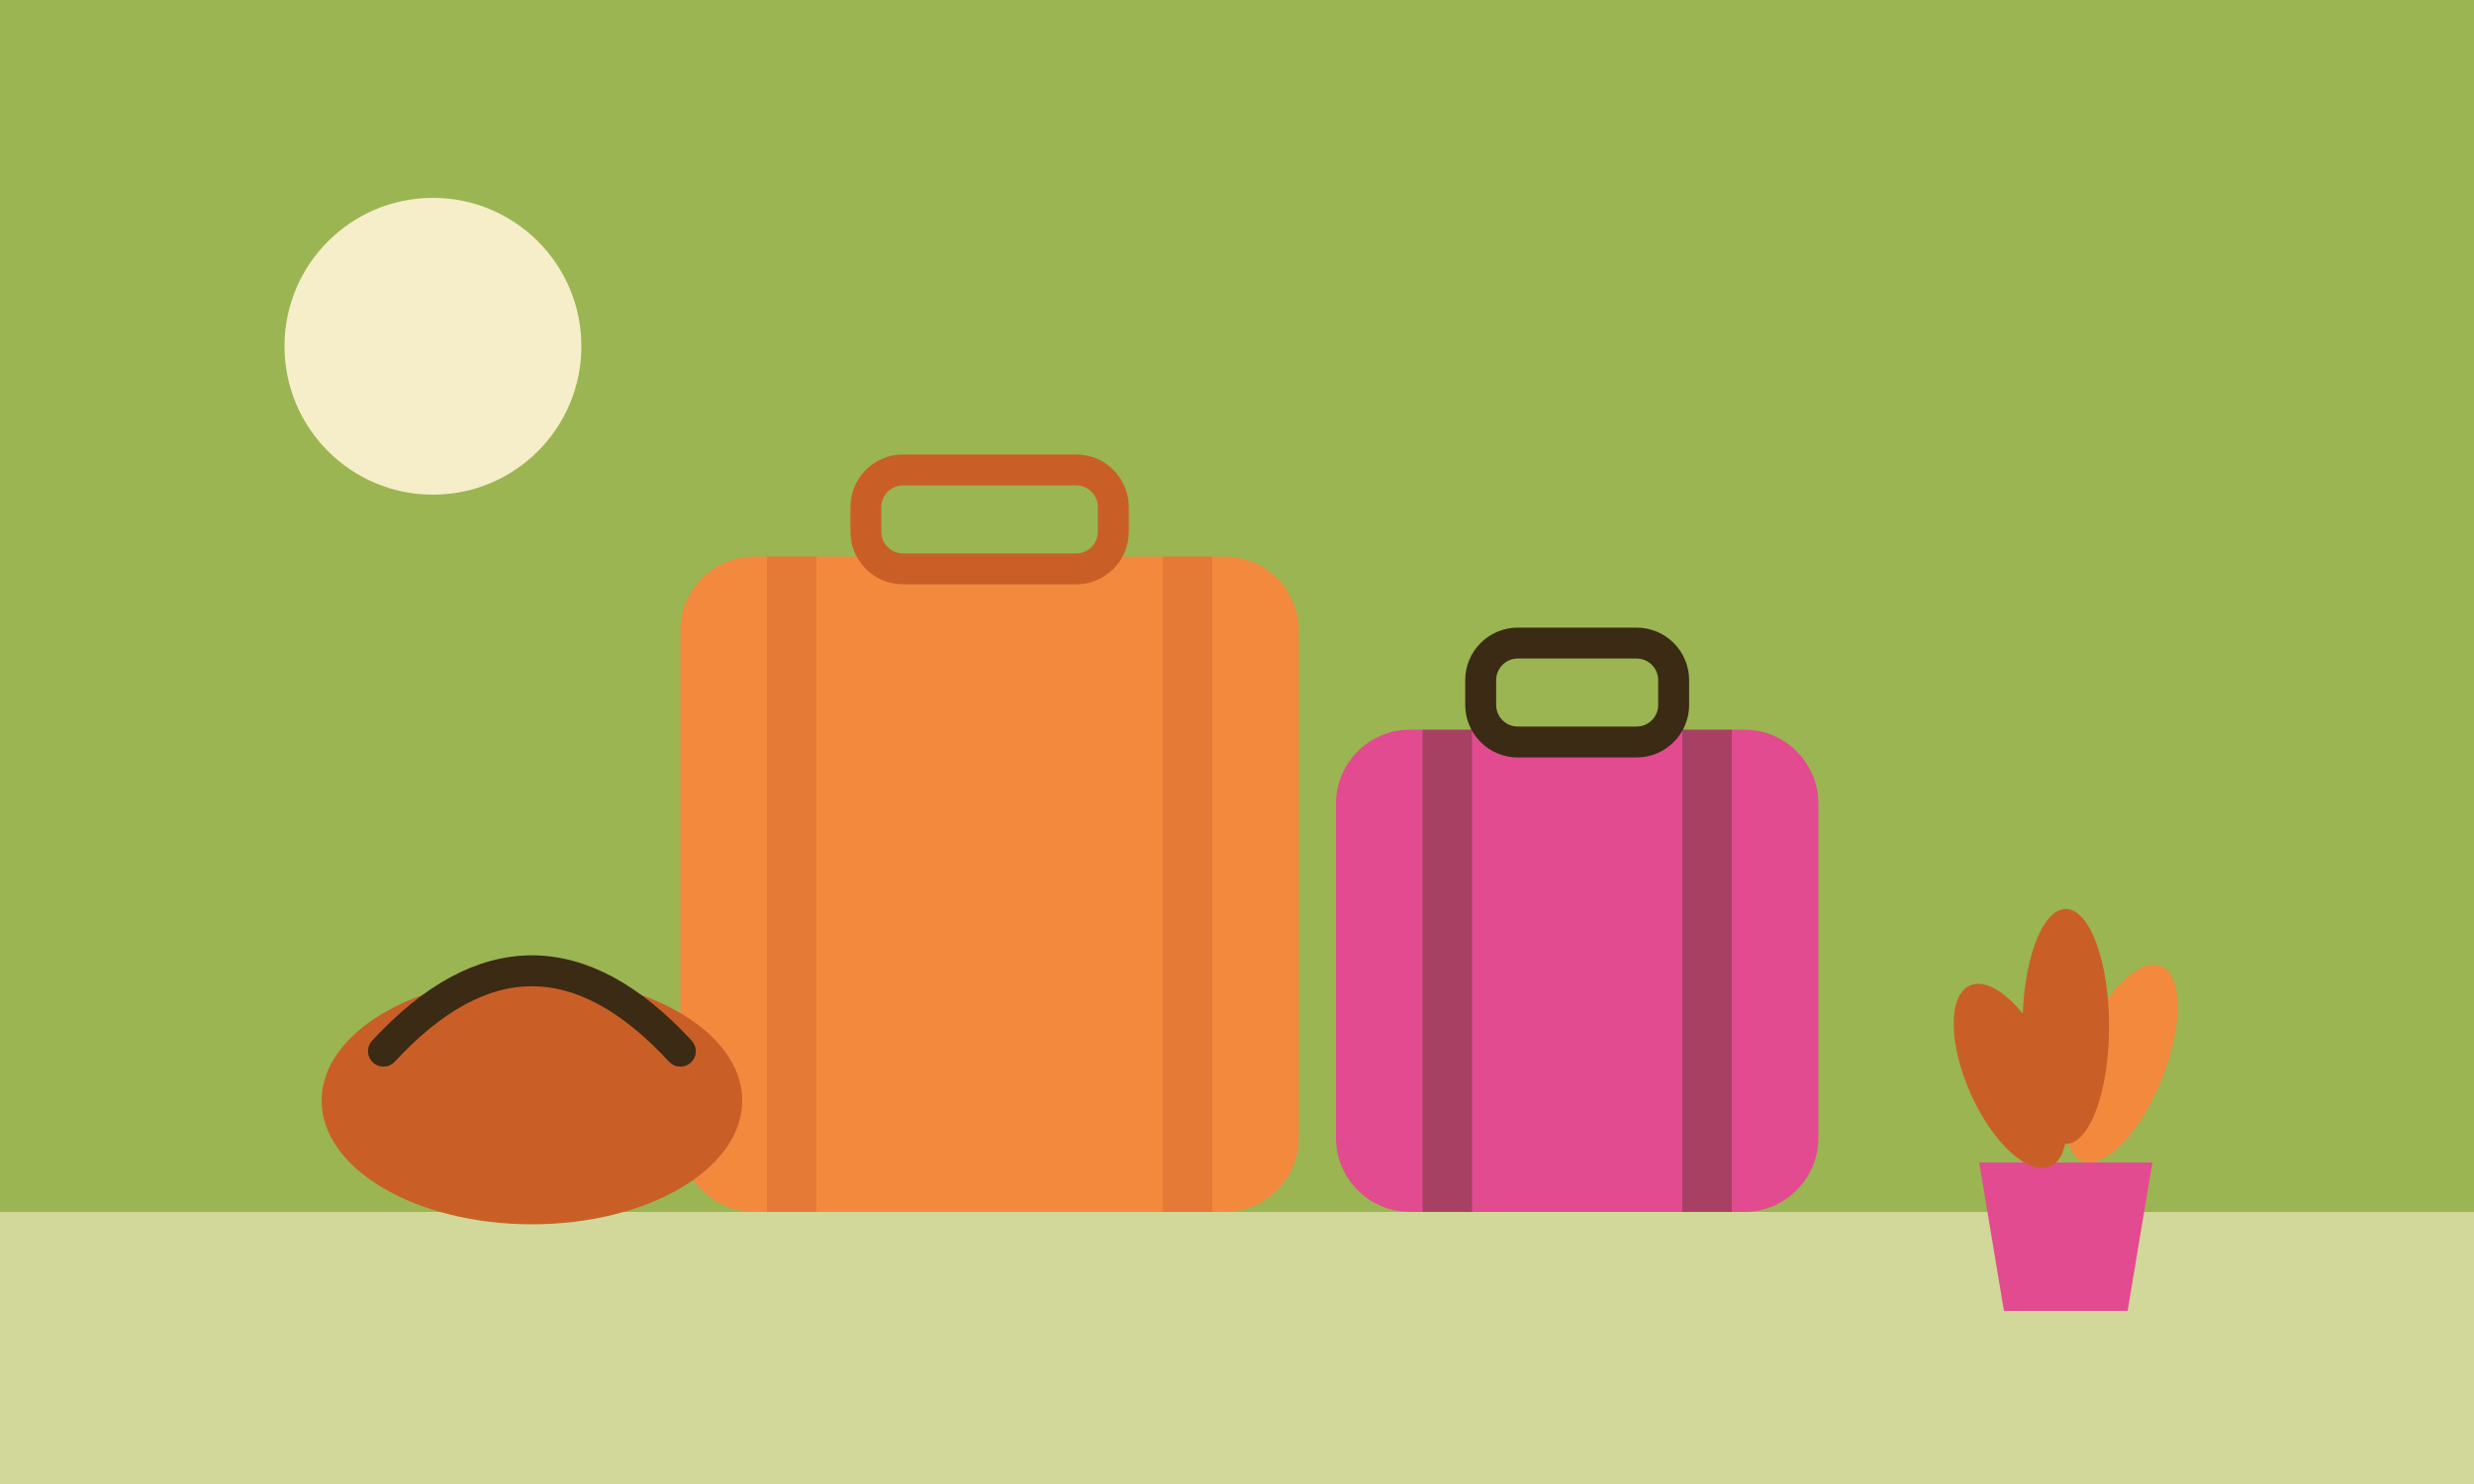
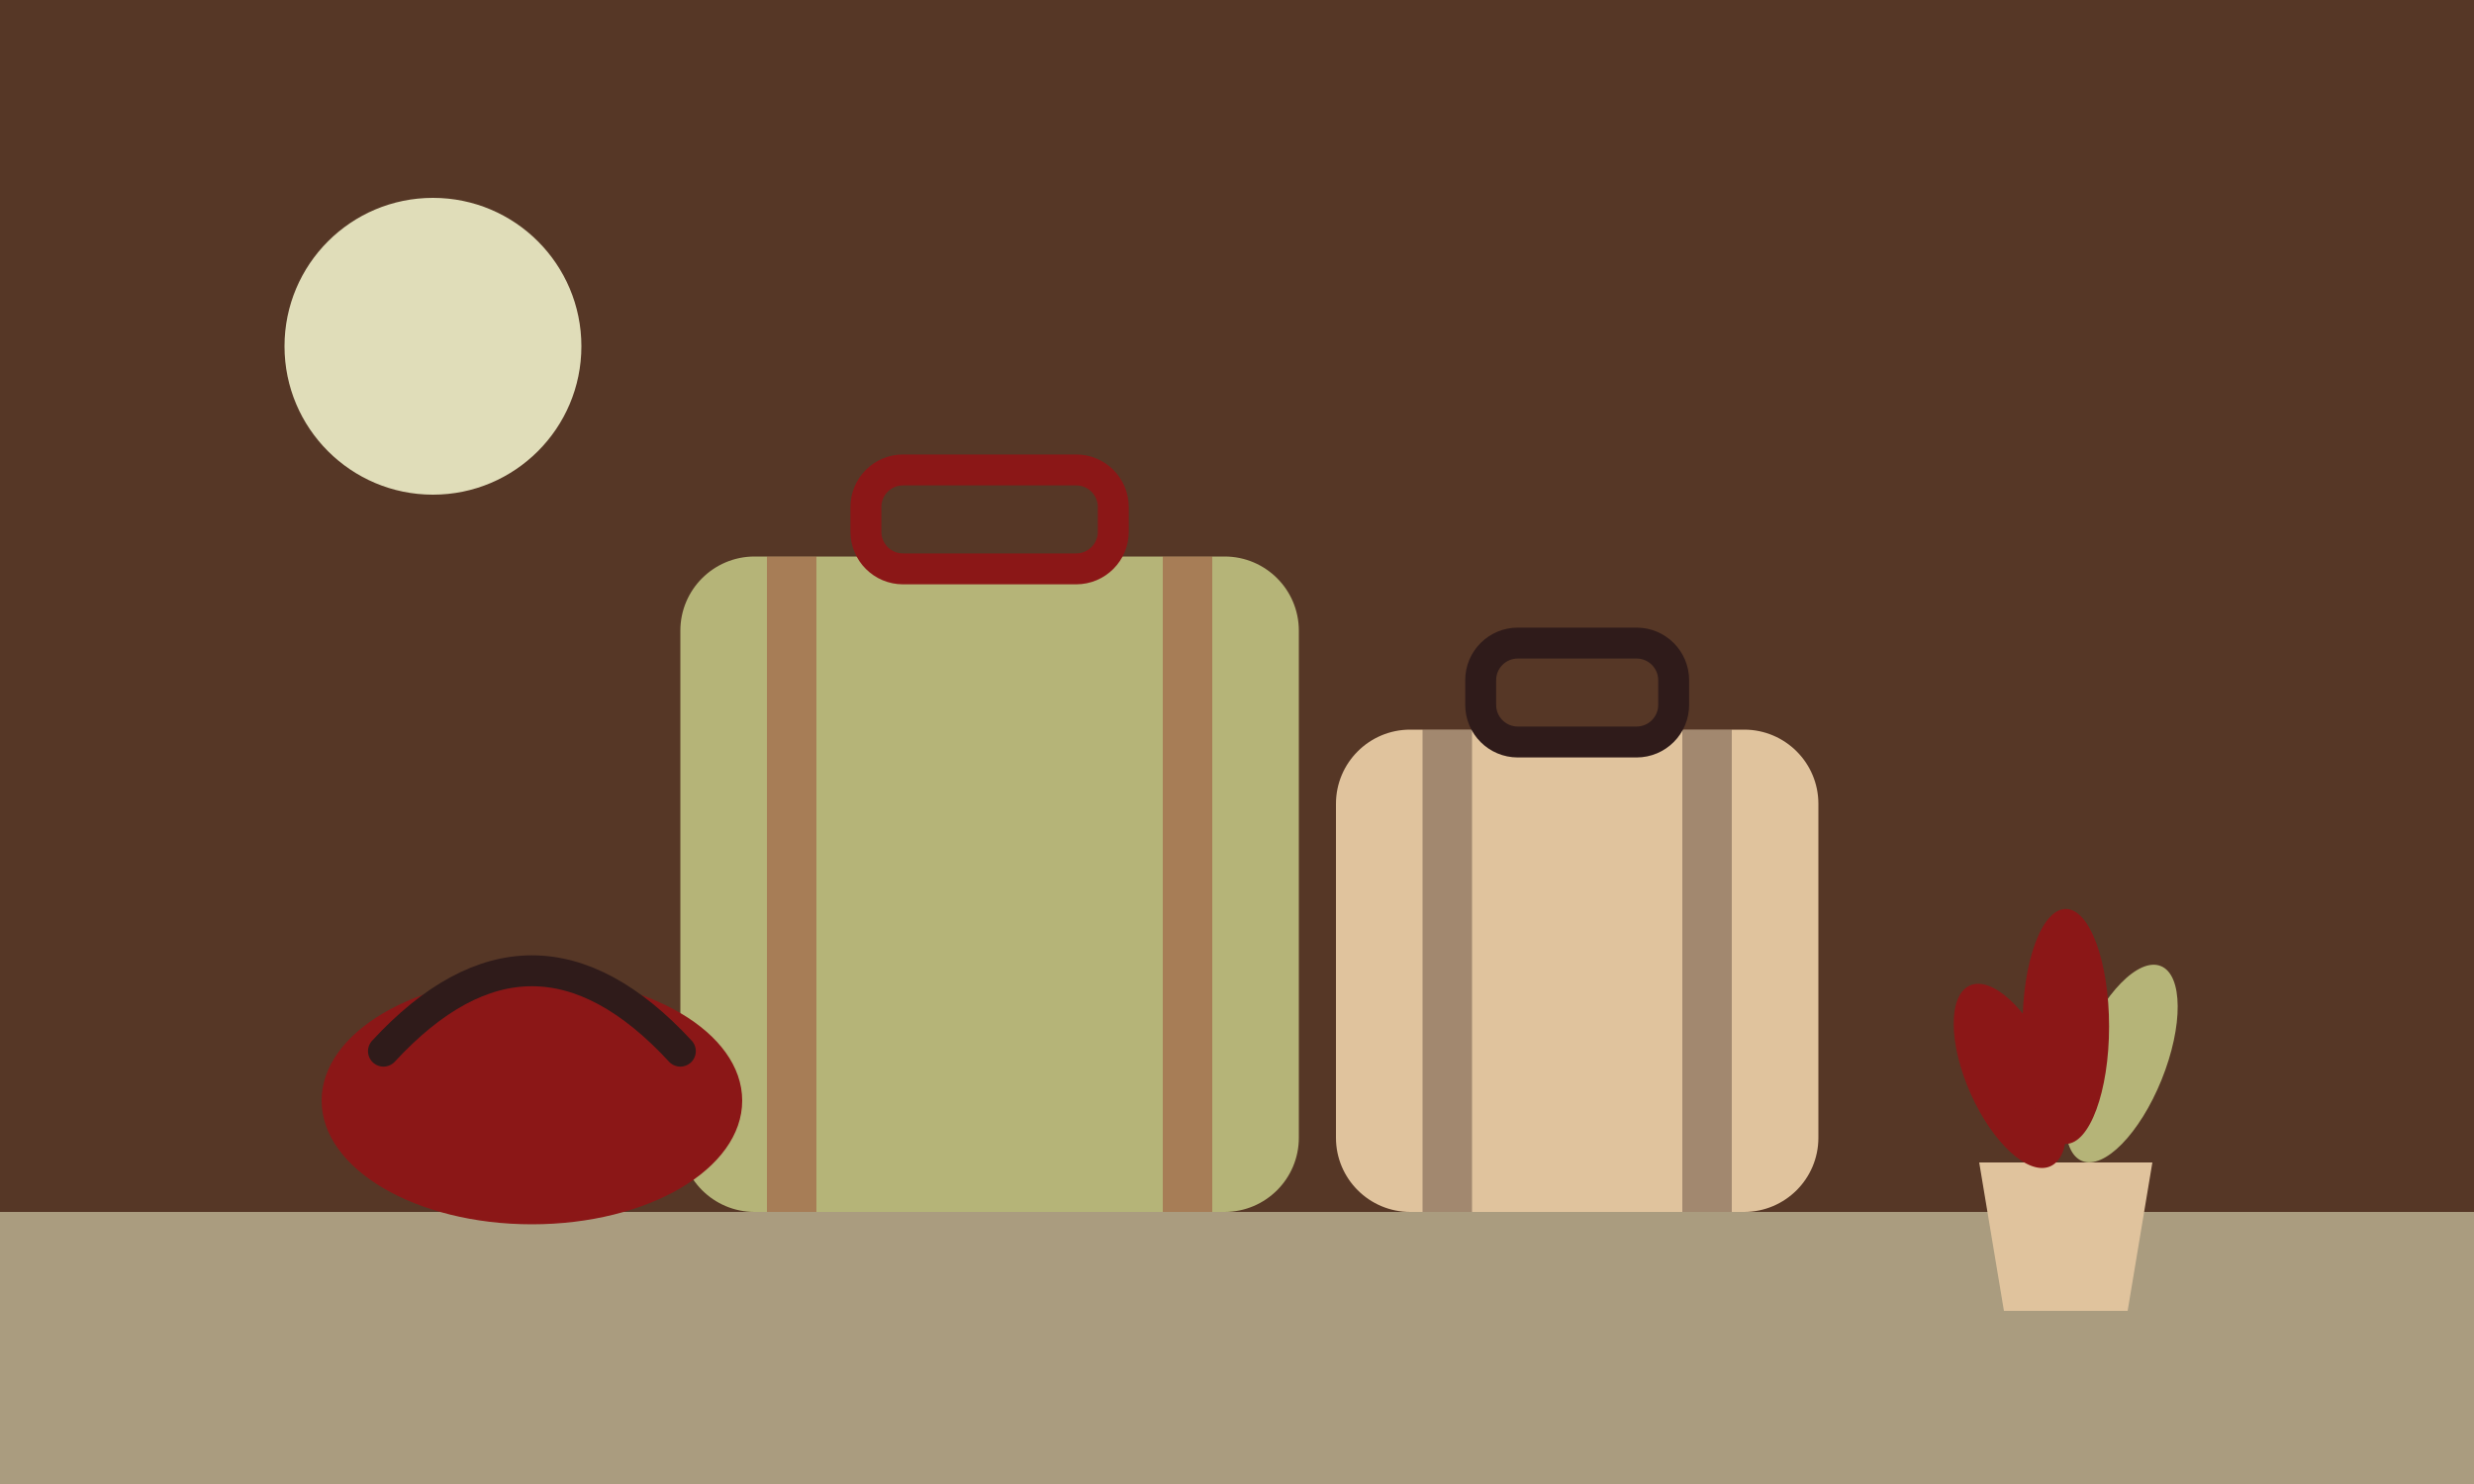
<svg xmlns="http://www.w3.org/2000/svg" viewBox="0 0 400 240" preserveAspectRatio="xMidYMid slice">
-   <rect width="400" height="240" fill="#9bb552" />
-   <circle cx="70" cy="56" r="24" fill="#fff4d6" opacity=".9" />
-   <rect x="0" y="196" width="400" height="44" fill="#fff4d6" opacity=".55" />
-   <rect x="110" y="90" width="100" height="106" rx="12" fill="#f2893d" />
-   <rect x="140.0" y="76" width="40.0" height="16" rx="6" fill="none" stroke="#c95f27" stroke-width="5" />
-   <rect x="124" y="90" width="8" height="106" fill="#c95f27" opacity=".35" />
-   <rect x="188" y="90" width="8" height="106" fill="#c95f27" opacity=".35" />
-   <rect x="216" y="118" width="78" height="78" rx="12" fill="#e24b8f" />
-   <rect x="239.4" y="104" width="31.2" height="16" rx="6" fill="none" stroke="#3b2a14" stroke-width="5" />
-   <rect x="230" y="118" width="8" height="78" fill="#3b2a14" opacity=".35" />
-   <rect x="272" y="118" width="8" height="78" fill="#3b2a14" opacity=".35" />
-   <ellipse cx="86" cy="178" rx="34" ry="20" fill="#c95f27" />
-   <path d="M62 170 q24 -26 48 0" fill="none" stroke="#3b2a14" stroke-width="5" stroke-linecap="round" />
-   <path d="M320 188 h28 l-4 24 h-20z" fill="#e24b8f" />
-   <ellipse cx="325" cy="174" rx="7" ry="16" fill="#c95f27" transform="rotate(-24 325 174)" />
-   <ellipse cx="343" cy="172" rx="7" ry="17" fill="#f2893d" transform="rotate(22 343 172)" />
-   <ellipse cx="334" cy="166" rx="7" ry="19" fill="#c95f27" />
+   <rect width="400" height="240" fill="#563726" />
+   <circle cx="70" cy="56" r="24" fill="#EFEFC9" opacity=".9" />
+   <rect x="0" y="196" width="400" height="44" fill="#EFEFC9" opacity=".55" />
+   <rect x="110" y="90" width="100" height="106" rx="12" fill="#B5B478" />
+   <rect x="140.0" y="76" width="40.0" height="16" rx="6" fill="none" stroke="#8B1717" stroke-width="5" />
+   <rect x="124" y="90" width="8" height="106" fill="#8B1717" opacity=".35" />
+   <rect x="188" y="90" width="8" height="106" fill="#8B1717" opacity=".35" />
+   <rect x="216" y="118" width="78" height="78" rx="12" fill="#E0C39D" />
+   <rect x="239.4" y="104" width="31.2" height="16" rx="6" fill="none" stroke="#2F1B1A" stroke-width="5" />
+   <rect x="230" y="118" width="8" height="78" fill="#2F1B1A" opacity=".35" />
+   <rect x="272" y="118" width="8" height="78" fill="#2F1B1A" opacity=".35" />
+   <ellipse cx="86" cy="178" rx="34" ry="20" fill="#8B1717" />
+   <path d="M62 170 q24 -26 48 0" fill="none" stroke="#2F1B1A" stroke-width="5" stroke-linecap="round" />
+   <path d="M320 188 h28 l-4 24 h-20z" fill="#E0C39D" />
+   <ellipse cx="325" cy="174" rx="7" ry="16" fill="#8B1717" transform="rotate(-24 325 174)" />
+   <ellipse cx="343" cy="172" rx="7" ry="17" fill="#B5B478" transform="rotate(22 343 172)" />
+   <ellipse cx="334" cy="166" rx="7" ry="19" fill="#8B1717" />
</svg>
